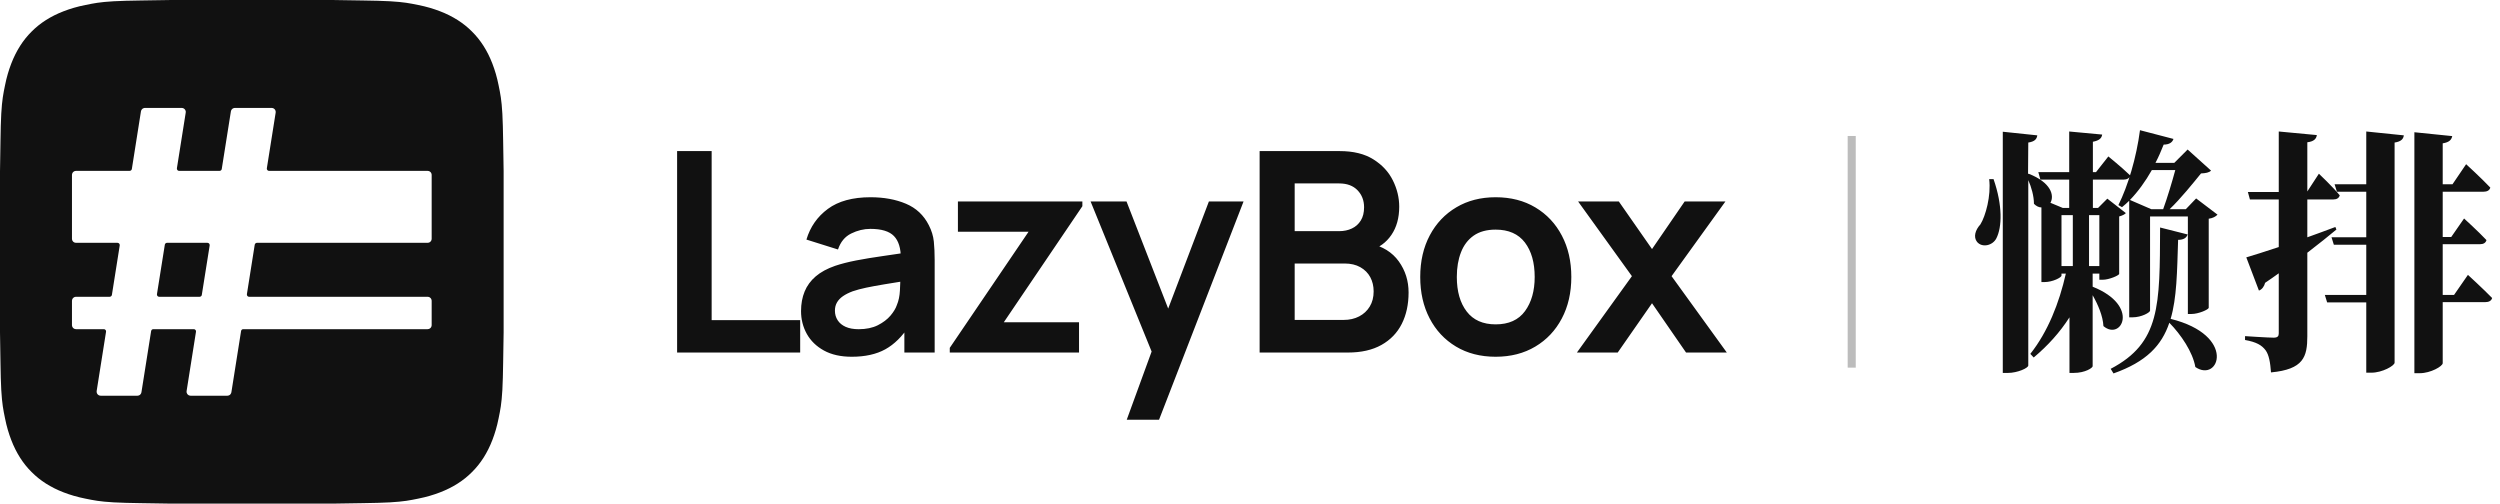
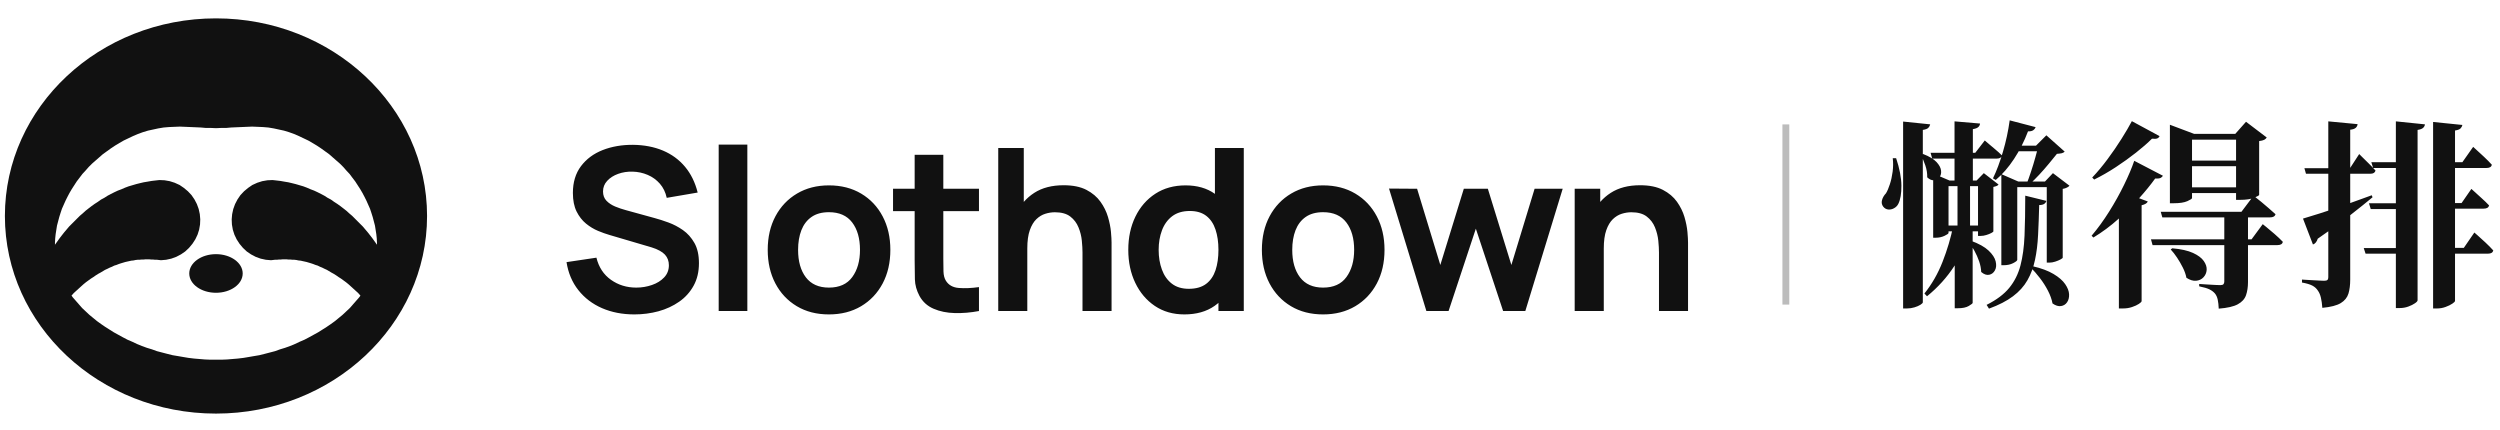
- <svg xmlns="http://www.w3.org/2000/svg" viewBox="0 0 635.39 128" width="635.39" height="128">
-   <path fill="#111111" fill-rule="evenodd" d="M84.48 0C89.35 0.11 95.46 0.11 99.09 0.32C102.73 0.53 104.17 0.84 106.29 1.27C108.41 1.69 110.16 2.22 111.83 2.86C113.5 3.5 114.96 4.24 116.32 5.1C117.67 5.96 118.88 6.93 119.97 8.03C121.07 9.12 122.04 10.33 122.9 11.68C123.76 13.04 124.5 14.5 125.14 16.17C125.78 17.84 126.31 19.59 126.73 21.71C127.16 23.83 127.47 25.27 127.68 28.91C127.89 32.54 127.89 38.65 128 43.52L128 84.48C127.89 89.35 127.89 95.46 127.68 99.09C127.47 102.73 127.16 104.17 126.73 106.29C126.31 108.41 125.78 110.16 125.14 111.83C124.5 113.5 123.76 114.96 122.9 116.32C122.04 117.67 121.07 118.88 119.97 119.97C118.88 121.07 117.67 122.04 116.32 122.9C114.96 123.76 113.5 124.5 111.83 125.14C110.16 125.78 108.41 126.31 106.29 126.73C104.17 127.16 102.73 127.47 99.09 127.68C95.46 127.89 89.35 127.89 84.48 128L43.52 128C38.65 127.89 32.54 127.89 28.91 127.68C25.27 127.47 23.83 127.16 21.71 126.73C19.59 126.31 17.84 125.78 16.17 125.14C14.5 124.5 13.04 123.76 11.68 122.9C10.33 122.04 9.12 121.07 8.03 119.97C6.93 118.88 5.96 117.67 5.1 116.32C4.24 114.96 3.5 113.5 2.86 111.83C2.22 110.16 1.69 108.41 1.27 106.29C0.84 104.17 0.53 102.73 0.32 99.09C0.11 95.46 0.11 89.35 0 84.48L0 43.52C0.11 38.65 0.11 32.54 0.32 28.91C0.53 25.27 0.84 23.83 1.27 21.71C1.69 19.59 2.22 17.84 2.86 16.17C3.5 14.5 4.24 13.04 5.1 11.68C5.96 10.33 6.93 9.12 8.03 8.03C9.12 6.93 10.33 5.96 11.68 5.1C13.04 4.24 14.5 3.5 16.17 2.86C17.84 2.22 19.59 1.69 21.71 1.27C23.83 0.84 25.27 0.53 28.91 0.32C32.54 0.11 38.65 0.11 43.52 0ZM18.29 60.67L18.29 60.7L18.32 60.91L18.34 60.99L18.41 61.17L18.45 61.23L18.56 61.38L18.62 61.44L18.77 61.55L18.83 61.59L19.01 61.66L19.09 61.68L19.3 61.71L19.33 61.71L29.86 61.71L30.1 61.77L30.3 61.91L30.41 62.13L30.43 62.38L28.44 74.95L28.37 75.14L28.24 75.29L28.07 75.39L27.87 75.43L19.33 75.43L19.3 75.43L19.09 75.46L19.01 75.48L18.83 75.55L18.77 75.59L18.62 75.71L18.56 75.76L18.45 75.91L18.41 75.98L18.34 76.16L18.32 76.23L18.29 76.44L18.29 76.48L18.29 82.61L18.29 82.65L18.32 82.86L18.34 82.93L18.41 83.11L18.45 83.17L18.56 83.33L18.62 83.38L18.77 83.5L18.83 83.53L19.01 83.61L19.09 83.63L19.3 83.65L19.33 83.66L26.39 83.66L26.63 83.71L26.82 83.86L26.94 84.07L26.95 84.32L24.57 99.36L24.57 99.4L24.56 99.6L24.57 99.67L24.61 99.85L24.63 99.91L24.71 100.08L24.75 100.14L24.87 100.28L24.92 100.32L25.07 100.43L25.13 100.46L25.3 100.53L25.37 100.54L25.57 100.57L25.6 100.57L34.91 100.57L34.95 100.57L35.18 100.54L35.25 100.51L35.44 100.43L35.51 100.39L35.67 100.25L35.72 100.19L35.84 100.01L35.87 99.94L35.94 99.72L35.95 99.68L38.41 84.14L38.48 83.95L38.6 83.79L38.78 83.69L38.97 83.66L49.25 83.66L49.49 83.71L49.68 83.86L49.8 84.07L49.81 84.32L47.43 99.36L47.42 99.4L47.42 99.6L47.42 99.67L47.46 99.85L47.49 99.91L47.57 100.08L47.61 100.14L47.72 100.28L47.78 100.32L47.92 100.43L47.99 100.46L48.16 100.53L48.22 100.54L48.42 100.57L48.46 100.57L57.77 100.57L57.81 100.57L58.03 100.54L58.11 100.51L58.3 100.43L58.37 100.39L58.53 100.25L58.58 100.19L58.69 100.01L58.73 99.94L58.8 99.72L58.81 99.68L61.27 84.14L61.33 83.95L61.46 83.79L61.63 83.69L61.83 83.66L108.67 83.66L108.7 83.65L108.91 83.63L108.99 83.61L109.17 83.53L109.23 83.5L109.38 83.38L109.44 83.33L109.55 83.17L109.59 83.11L109.66 82.93L109.68 82.86L109.71 82.65L109.71 82.61L109.71 76.48L109.71 76.44L109.68 76.23L109.66 76.16L109.59 75.98L109.55 75.91L109.44 75.76L109.38 75.71L109.23 75.59L109.17 75.55L108.99 75.48L108.91 75.46L108.7 75.43L108.67 75.43L63.32 75.43L63.08 75.38L62.88 75.23L62.77 75.01L62.75 74.77L64.74 62.2L64.81 62.01L64.94 61.85L65.11 61.75L65.31 61.71L108.67 61.71L108.7 61.71L108.91 61.68L108.99 61.66L109.17 61.59L109.23 61.55L109.38 61.44L109.44 61.38L109.55 61.23L109.59 61.17L109.66 60.99L109.68 60.91L109.71 60.7L109.71 60.67L109.71 44.48L109.71 44.44L109.68 44.23L109.66 44.16L109.59 43.98L109.55 43.91L109.44 43.76L109.38 43.71L109.23 43.59L109.17 43.55L108.99 43.48L108.91 43.46L108.7 43.43L108.67 43.43L68.38 43.43L68.15 43.38L67.95 43.23L67.83 43.01L67.82 42.77L70.06 28.64L70.06 28.6L70.07 28.4L70.06 28.33L70.02 28.15L70 28.09L69.92 27.92L69.88 27.86L69.76 27.72L69.71 27.68L69.56 27.57L69.5 27.54L69.33 27.47L69.26 27.46L69.06 27.43L69.03 27.43L59.72 27.43L59.68 27.43L59.45 27.46L59.38 27.49L59.19 27.57L59.12 27.61L58.96 27.75L58.91 27.81L58.79 27.99L58.76 28.06L58.69 28.28L58.68 28.32L56.36 42.95L56.3 43.14L56.17 43.29L56 43.39L55.8 43.43L45.53 43.43L45.29 43.38L45.09 43.23L44.98 43.01L44.96 42.77L47.2 28.64L47.2 28.6L47.21 28.4L47.21 28.33L47.17 28.15L47.14 28.09L47.06 27.92L47.02 27.86L46.9 27.72L46.85 27.68L46.7 27.57L46.64 27.54L46.47 27.47L46.4 27.46L46.21 27.43L46.17 27.43L36.86 27.43L36.82 27.43L36.6 27.46L36.52 27.49L36.33 27.57L36.26 27.61L36.1 27.75L36.05 27.81L35.93 27.99L35.9 28.06L35.83 28.28L35.82 28.32L33.51 42.95L33.44 43.14L33.31 43.29L33.14 43.39L32.94 43.43L19.33 43.43L19.3 43.43L19.09 43.46L19.01 43.48L18.83 43.55L18.77 43.59L18.62 43.71L18.56 43.76L18.45 43.91L18.41 43.98L18.34 44.16L18.32 44.23L18.29 44.44L18.29 44.48ZM40.46 75.43L40.22 75.38L40.02 75.23L39.91 75.01L39.89 74.77L41.89 62.2L41.95 62.01L42.08 61.85L42.25 61.75L42.45 61.71L52.72 61.71L52.96 61.77L53.16 61.91L53.27 62.13L53.29 62.38L51.29 74.95L51.23 75.14L51.1 75.29L50.93 75.39L50.73 75.43Z" />
-   <path fill="#111111" d="M172.09 89.6V38.4H180.87V81.37H203.37V89.6ZM216.46 90.67Q212.29 90.67 209.41 89.09Q206.54 87.51 205.06 84.87Q203.59 82.23 203.59 79.06Q203.59 76.3 204.5 74.09Q205.4 71.89 207.31 70.25Q209.21 68.62 212.26 67.56Q214.55 66.79 217.62 66.19Q220.69 65.6 224.35 65.08Q228.02 64.55 232.12 63.94L228.95 65.7Q228.98 61.83 227.21 60Q225.44 58.17 221.22 58.17Q218.72 58.17 216.33 59.35Q213.94 60.53 212.98 63.41L204.96 60.89Q206.4 56.05 210.41 53.09Q214.42 50.13 221.24 50.13Q226.35 50.13 230.25 51.78Q234.14 53.42 236.07 57.24Q237.12 59.28 237.34 61.4Q237.55 63.52 237.55 66.06V89.6H229.85V81.36L231.08 82.78Q228.44 86.87 225.02 88.77Q221.59 90.67 216.46 90.67ZM218.23 83.67Q221.09 83.67 223.1 82.66Q225.11 81.64 226.32 80.22Q227.52 78.79 227.93 77.56Q228.62 75.94 228.72 73.83Q228.83 71.72 228.83 70.39L231.5 71.17Q227.52 71.81 224.77 72.26Q222.02 72.72 220.11 73.12Q218.19 73.53 216.72 74.03Q215.25 74.58 214.25 75.27Q213.25 75.96 212.73 76.86Q212.2 77.76 212.2 78.95Q212.2 80.33 212.9 81.4Q213.59 82.47 214.93 83.07Q216.27 83.67 218.23 83.67ZM241.39 89.6V88.41L261.42 58.89H243.46V51.2H275.09V52.41L255.12 81.91H274.24V89.6ZM286.37 106.67 293.78 86.37 293.91 92.34 277.18 51.2H286.31L298.05 81.38H295.78L307.25 51.2H316.06L294.58 106.67ZM320.14 89.6V38.4H340.48Q345.72 38.4 349.06 40.51Q352.41 42.61 354.01 45.86Q355.62 49.1 355.62 52.53Q355.62 56.8 353.63 59.71Q351.64 62.63 348.2 63.65L348.18 61.88Q353.02 62.96 355.51 66.43Q358 69.9 358 74.33Q358 78.88 356.27 82.31Q354.54 85.74 351.1 87.67Q347.66 89.6 342.57 89.6ZM329.05 81.31H341.52Q343.71 81.31 345.43 80.42Q347.15 79.53 348.13 77.91Q349.12 76.29 349.12 74.06Q349.12 72.04 348.26 70.44Q347.4 68.85 345.74 67.91Q344.08 66.97 341.71 66.97H329.05ZM329.05 58.75H340.36Q342.16 58.75 343.59 58.07Q345.02 57.4 345.85 56.05Q346.69 54.71 346.69 52.68Q346.69 50.08 345.02 48.35Q343.35 46.62 340.36 46.62H329.05ZM380.13 90.67Q374.35 90.67 370.03 88.07Q365.72 85.48 363.34 80.9Q360.96 76.33 360.96 70.39Q360.96 64.38 363.39 59.81Q365.82 55.24 370.14 52.69Q374.45 50.13 380.13 50.13Q385.91 50.13 390.24 52.73Q394.57 55.32 396.96 59.89Q399.36 64.45 399.36 70.39Q399.36 76.38 396.94 80.95Q394.53 85.52 390.2 88.09Q385.87 90.67 380.13 90.67ZM380.13 82.44Q385.13 82.44 387.59 79.07Q390.05 75.7 390.05 70.39Q390.05 64.91 387.56 61.63Q385.06 58.36 380.13 58.36Q376.73 58.36 374.55 59.88Q372.37 61.41 371.32 64.12Q370.26 66.82 370.26 70.39Q370.26 75.9 372.77 79.17Q375.27 82.44 380.13 82.44ZM400.78 89.6 414.76 70.19 401.08 51.2H411.43L419.87 63.3L428.17 51.2H438.53L424.84 70.19L438.88 89.6H428.52L419.87 77.07L411.15 89.6Z" />
-   <rect fill="#111111" fill-opacity="0.28" x="469.6" y="34.56" width="2.05" height="58.88" />
-   <path fill="#111111" transform="translate(0 88.96)" d="M505.56 -43.44C506.08 -39.19 504.64 -34.02 503.33 -31.93C502.02 -30.49 501.5 -28.72 502.48 -27.48C503.79 -25.91 506.47 -26.56 507.39 -28.39C508.83 -31.21 509.02 -36.7 506.67 -43.44ZM523.94 -21.33V-34.28H526.82V-21.33ZM533.56 -34.28V-21.33H530.94V-34.28ZM531.86 -19.43H533.56V-17.86H534.41C536.04 -17.86 538.6 -18.97 538.6 -19.36V-33.95C539.38 -34.15 540.03 -34.48 540.3 -34.8L535.59 -38.47L533.23 -36.11H531.92V-43.31H539.71C540.56 -43.31 541.21 -43.64 541.41 -44.36C539.32 -46.38 535.85 -49.2 535.85 -49.2L532.71 -45.21H531.92V-52.93C533.56 -53.25 534.15 -53.84 534.28 -54.76L525.9 -55.54V-45.21H518.05L518.58 -43.31H525.9V-36.11H524.27L521.13 -37.42C522.17 -39.25 521.32 -42.59 515.57 -44.81L515.44 -44.75L515.5 -52.73C517.2 -52.99 517.66 -53.65 517.79 -54.56L509.02 -55.48V5.82H510.33C512.75 5.82 515.5 4.58 515.5 3.93V-43.18C516.29 -41.41 516.94 -39.12 516.94 -37.16C517.53 -36.57 518.18 -36.24 518.84 -36.24V-17.27H519.62C521.72 -17.27 523.94 -18.45 523.94 -18.91V-19.43H525.05C523.35 -11.91 520.47 -4.64 516.02 0.98L516.88 1.9C520.47 -1.11 523.55 -4.51 525.97 -8.31V5.82H527.02C530.03 5.82 531.86 4.51 531.86 4.12V-13.93C533.23 -11.51 534.47 -8.64 534.6 -6.08C539.12 -2.22 544.03 -11.25 531.86 -16.09ZM549 -31.14C548.93 -11.25 549.06 -1.83 536.44 4.78L537.16 5.95C545.46 3.01 549.39 -1.11 551.35 -6.93C554.3 -3.93 557.31 0.52 557.96 4.32C563.98 8.44 568.56 -3.73 551.68 -7.92C553.25 -13.22 553.32 -19.82 553.58 -28C555.08 -28 555.74 -28.59 556 -29.37ZM541.34 -38.14C543.37 -40.23 545.27 -42.85 546.9 -45.73H552.86C552.07 -42.79 550.83 -38.66 549.78 -35.79H546.77ZM558.16 -38.53 555.54 -35.79H551.42C554.23 -38.47 557.37 -42.39 559.4 -44.88C560.64 -44.95 561.43 -45.08 561.95 -45.6L556 -50.96L552.6 -47.56H547.82C548.61 -49.07 549.26 -50.57 549.91 -52.21C551.35 -52.21 552.14 -52.8 552.4 -53.65L543.89 -55.87C542.98 -48.87 540.82 -41.67 538.4 -36.83L539.32 -36.31C539.97 -36.83 540.56 -37.36 541.15 -37.94V-8.31H542C544.29 -8.31 546.45 -9.55 546.45 -10.01V-33.95H556.06V-9.16H556.98C558.75 -9.16 561.3 -10.27 561.36 -10.73V-33.37C562.41 -33.5 563.19 -33.95 563.59 -34.41ZM593.55 -31.27C591.19 -30.36 588.77 -29.51 586.42 -28.65V-38.27H593.03C593.88 -38.27 594.47 -38.6 594.66 -39.32C592.83 -41.54 589.36 -44.81 589.36 -44.81L586.42 -40.3V-52.8C588.05 -52.99 588.71 -53.65 588.84 -54.63L579.16 -55.54V-40.17H571.31L571.83 -38.27H579.16V-26.17C575.56 -24.99 572.55 -24.01 570.91 -23.55L574.12 -15.11C574.9 -15.37 575.49 -16.22 575.69 -17.08C576.87 -17.86 578.05 -18.71 579.16 -19.5V-4.25C579.16 -3.53 578.9 -3.14 577.85 -3.14C576.47 -3.14 570.59 -3.53 570.59 -3.53V-2.55C573.47 -2.03 574.84 -1.24 575.82 0.07C576.67 1.24 577 3.14 577.19 5.69C585.44 4.91 586.42 1.77 586.42 -3.53V-24.73C589.43 -27.02 591.91 -29.05 593.81 -30.62ZM601.4 -42.13H593.35L593.94 -40.23H601.4V-28.65H592.57L593.16 -26.76H601.4V-14H590.87L591.46 -12.1H601.4V5.76H602.71C605.46 5.76 608.6 3.99 608.6 3.21V-52.73C610.3 -52.99 610.82 -53.65 610.95 -54.56L601.4 -55.54ZM623.71 -14H620.83V-26.89H630.25C631.17 -26.89 631.76 -27.22 631.95 -27.94C629.86 -30.16 626.26 -33.43 626.26 -33.43L622.99 -28.72H620.83V-40.23H631.17C632.08 -40.23 632.74 -40.56 632.93 -41.28C630.64 -43.7 626.78 -47.23 626.78 -47.23L623.32 -42.13H620.83V-52.53C622.53 -52.8 623.06 -53.45 623.25 -54.37L613.63 -55.35V5.89H615.01C617.76 5.89 620.83 4.12 620.83 3.34V-12.17H631.63C632.54 -12.17 633.2 -12.5 633.39 -13.22C631.1 -15.57 627.24 -19.1 627.24 -19.1Z" />
+ <svg xmlns="http://www.w3.org/2000/svg" viewBox="0 0 745.91 128" width="745.91" height="128">
+   <g transform="translate(-2.56 -2.56) scale(0.67)">
+     <g fill="#111111">
+       <path fill-rule="evenodd" d="M6 100A94 88 0 1 0 194 100A94 88 0 1 0 6 100Z M171.6 110 L171.7 111.9 L171.7 113.9 L171.6 115.8 L171.4 117.7 L171.1 119.7 L170.7 121.6 L170.2 123.5 L169.6 125.4 L168.9 127.3 L168.1 129.1 L167.1 130.9 L166.1 132.7 L165 134.5 L163.8 136.2 L162.4 137.8 L161 139.4 L159.6 141 L158 142.5 L156.4 144 L154.7 145.4 L153 146.8 L151.2 148.1 L149.3 149.4 L147.4 150.6 L145.5 151.8 L143.5 152.9 L141.5 154 L139.4 155.1 L137.3 156 L135.2 157 L133 157.9 L130.8 158.7 L128.5 159.4 L126.3 160.2 L124 160.8 L121.7 161.4 L119.3 162 L116.9 162.4 L114.6 162.8 L112.2 163.2 L109.7 163.5 L107.3 163.7 L104.9 163.9 L102.4 164 L100 164 L97.6 164 L95.1 163.9 L92.7 163.7 L90.3 163.5 L87.8 163.2 L85.4 162.8 L83.1 162.4 L80.7 162 L78.3 161.4 L76 160.8 L73.7 160.2 L71.5 159.4 L69.2 158.7 L67 157.9 L64.8 157 L62.7 156 L60.6 155.1 L58.5 154 L56.5 152.9 L54.5 151.8 L52.6 150.6 L50.7 149.4 L48.8 148.1 L47 146.8 L45.3 145.4 L43.6 144 L42 142.5 L40.4 141 L39 139.4 L37.6 137.8 L36.2 136.2 L35 134.5 L33.9 132.7 L32.9 130.9 L31.9 129.1 L31.1 127.3 L30.4 125.4 L29.8 123.5 L29.3 121.6 L28.9 119.7 L28.6 117.7 L28.4 115.8 L28.3 113.9 L28.3 111.9 L28.4 110 L28.6 108.1 L28.9 106.2 L29.2 104.3 L29.7 102.4 L30.2 100.5 L30.8 98.6 L31.4 96.8 L32.2 95 L33 93.2 L33.9 91.4 L34.8 89.7 L35.8 88 L36.9 86.3 L38 84.6 L39.3 82.9 L40.5 81.3 L41.9 79.8 L43.3 78.2 L44.8 76.7 L46.4 75.3 L48 73.9 L49.6 72.5 L51.4 71.2 L53.2 69.9 L55 68.7 L57 67.5 L58.9 66.4 L61 65.4 L63.1 64.4 L65.2 63.5 L67.4 62.7 L69.7 62 L72 61.5 L74.3 61 L76.7 60.6 L79.1 60.4 L81.5 60.3 L83.9 60.2 L86.3 60.3 L88.7 60.4 L91 60.5 L93.3 60.6 L95.5 60.8 L97.8 60.8 L100 60.9 L102.2 60.8 L104.5 60.8 L106.7 60.6 L109 60.5 L111.3 60.4 L113.7 60.3 L116.1 60.2 L118.5 60.3 L120.9 60.4 L123.3 60.6 L125.7 61 L128 61.5 L130.3 62 L132.6 62.7 L134.8 63.5 L136.9 64.4 L139 65.4 L141.1 66.4 L143 67.5 L145 68.7 L146.8 69.9 L148.6 71.2 L150.4 72.5 L152 73.9 L153.6 75.3 L155.2 76.7 L156.7 78.2 L158.1 79.8 L159.5 81.3 L160.7 82.9 L162 84.6 L163.1 86.3 L164.2 88 L165.2 89.7 L166.1 91.4 L167 93.2 L167.8 95 L168.6 96.8 L169.2 98.6 L169.8 100.5 L170.3 102.4 L170.8 104.3 L171.1 106.2 L171.4 108.1Z" />
+       <g transform="translate(100 104) rotate(0)">
+         <path d="M-25.2 -20 L-27 -19.8 L-28.7 -19.6 L-30.4 -19.3 L-32.2 -19 L-33.9 -18.6 L-35.5 -18.2 L-37.2 -17.7 L-38.9 -17.2 L-40.5 -16.6 L-42.1 -15.9 L-43.7 -15.3 L-45.2 -14.6 L-46.8 -13.8 L-48.3 -13 L-49.7 -12.1 L-51.2 -11.3 L-52.6 -10.3 L-54 -9.4 L-55.4 -8.4 L-56.7 -7.4 L-58.1 -6.3 L-59.3 -5.2 L-60.6 -4.1 L-61.8 -2.9 L-63 -1.7 L-64.2 -0.5 L-65.4 0.7 L-66.5 2 L-67.6 3.3 L-68.7 4.7 L-69.7 6 L-70.7 7.4 L-71.7 8.8 L-72.7 10.2 L-73.7 11.7 L-74.6 13.2 L-75.5 14.7 L-76.4 16.3 L-77.3 17.8 L-78.1 19.4 L-78.8 20.4 L-79.3 21.5 L-79.7 22.6 L-79.9 23.8 L-79.9 25 L-79.8 26.2 L-79.6 27.4 L-79.1 28.5 L-78.6 29.6 L-77.9 30.6 L-77.1 31.5 L-76.2 32.2 L-75.2 32.9 L-74.1 33.4 L-72.9 33.8 L-71.7 34 L-70.5 34 L-69.4 33.9 L-68.2 33.7 L-67.1 33.2 L-66 32.7 L-65 32 L-64.1 31.2 L-63.3 30.3 L-62.2 29.3 L-61.1 28.3 L-60 27.3 L-59 26.4 L-57.9 25.5 L-56.8 24.7 L-55.7 23.9 L-54.6 23.2 L-53.6 22.5 L-52.5 21.8 L-51.4 21.2 L-50.4 20.6 L-49.4 20 L-48.3 19.5 L-47.3 19 L-46.3 18.6 L-45.3 18.1 L-44.3 17.8 L-43.3 17.4 L-42.4 17.1 L-41.4 16.8 L-40.4 16.5 L-39.5 16.3 L-38.6 16.1 L-37.7 15.9 L-36.7 15.8 L-35.8 15.6 L-34.9 15.5 L-34.1 15.5 L-33.2 15.4 L-32.3 15.4 L-31.4 15.3 L-30.6 15.3 L-29.7 15.3 L-28.8 15.4 L-28 15.4 L-27.1 15.5 L-26.2 15.5 L-25.4 15.6 L-24.5 15.7 L-22.2 15.5 L-19.9 15 L-17.7 14.2 L-15.6 13.1 L-13.7 11.8 L-12 10.2 L-10.5 8.4 L-9.2 6.4 L-8.2 4.3 L-7.5 2.1 L-7.1 -0.2 L-7 -2.5 L-7.2 -4.8 L-7.7 -7.1 L-8.5 -9.3 L-9.6 -11.4 L-10.9 -13.3 L-12.5 -15 L-14.3 -16.5 L-16.2 -17.8 L-18.4 -18.8 L-20.6 -19.5 L-22.9 -19.9Z" />
+         <path d="M24.5 15.7 L25.4 15.6 L26.2 15.5 L27.1 15.5 L28 15.4 L28.8 15.4 L29.7 15.3 L30.6 15.3 L31.4 15.3 L32.3 15.4 L33.2 15.4 L34.1 15.5 L34.9 15.5 L35.8 15.6 L36.7 15.8 L37.7 15.9 L38.6 16.1 L39.5 16.3 L40.4 16.5 L41.4 16.8 L42.4 17.1 L43.3 17.4 L44.3 17.8 L45.3 18.1 L46.3 18.6 L47.3 19 L48.3 19.5 L49.4 20 L50.4 20.6 L51.4 21.2 L52.5 21.8 L53.6 22.5 L54.6 23.2 L55.7 23.9 L56.8 24.7 L57.9 25.5 L59 26.4 L60 27.3 L61.1 28.3 L62.2 29.3 L63.3 30.3 L64.1 31.2 L65 32 L66 32.7 L67.1 33.2 L68.2 33.7 L69.4 33.9 L70.5 34 L71.7 34 L72.9 33.8 L74.1 33.4 L75.2 32.9 L76.2 32.2 L77.1 31.5 L77.9 30.6 L78.6 29.6 L79.1 28.5 L79.6 27.4 L79.8 26.2 L79.9 25 L79.9 23.8 L79.7 22.6 L79.3 21.5 L78.8 20.4 L78.1 19.4 L77.3 17.8 L76.4 16.3 L75.5 14.7 L74.6 13.2 L73.7 11.7 L72.7 10.2 L71.7 8.8 L70.7 7.4 L69.7 6 L68.7 4.7 L67.6 3.3 L66.5 2 L65.4 0.7 L64.2 -0.5 L63 -1.7 L61.8 -2.9 L60.6 -4.1 L59.3 -5.2 L58.1 -6.3 L56.7 -7.4 L55.4 -8.4 L54 -9.4 L52.6 -10.3 L51.2 -11.3 L49.7 -12.1 L48.3 -13 L46.8 -13.8 L45.2 -14.6 L43.7 -15.3 L42.1 -15.9 L40.5 -16.6 L38.9 -17.2 L37.2 -17.7 L35.5 -18.2 L33.9 -18.6 L32.2 -19 L30.4 -19.3 L28.7 -19.6 L27 -19.8 L25.2 -20 L22.9 -19.9 L20.6 -19.5 L18.4 -18.8 L16.2 -17.8 L14.3 -16.5 L12.5 -15 L10.9 -13.3 L9.6 -11.4 L8.5 -9.3 L7.7 -7.1 L7.2 -4.8 L7 -2.5 L7.1 -0.2 L7.5 2.1 L8.2 4.3 L9.2 6.4 L10.5 8.4 L12 10.2 L13.7 11.8 L15.6 13.1 L17.7 14.2 L19.9 15 L22.2 15.5Z" />
+         <ellipse cx="0" cy="21.6" rx="11.9" ry="8.6" />
+       </g>
+     </g>
+   </g>
+   <g transform="translate(0 0)">
+     <path fill="#111111" transform="translate(0 92.8)" d="M189.28 1.01Q183.92 1.01 179.62 -0.86Q175.32 -2.74 172.56 -6.24Q169.79 -9.74 169.03 -14.59L177.95 -15.92Q179 -11.65 182.28 -9.32Q185.57 -6.99 189.83 -6.99Q192.29 -6.99 194.52 -7.77Q196.76 -8.54 198.16 -10.03Q199.57 -11.52 199.57 -13.67Q199.57 -14.59 199.28 -15.38Q198.99 -16.17 198.4 -16.82Q197.8 -17.47 196.81 -18.01Q195.82 -18.56 194.43 -18.99L181.84 -22.7Q180.3 -23.14 178.42 -23.92Q176.55 -24.7 174.84 -26.09Q173.14 -27.48 172.03 -29.7Q170.93 -31.92 170.93 -35.24Q170.93 -40.02 173.35 -43.23Q175.77 -46.44 179.83 -48.03Q183.9 -49.62 188.87 -49.59Q193.87 -49.53 197.81 -47.87Q201.75 -46.2 204.39 -43.04Q207.03 -39.88 208.16 -35.35L198.93 -33.77Q198.4 -36.25 196.89 -37.98Q195.38 -39.71 193.25 -40.62Q191.12 -41.53 188.75 -41.59Q186.42 -41.65 184.41 -40.92Q182.41 -40.2 181.17 -38.85Q179.92 -37.5 179.92 -35.68Q179.92 -33.96 180.96 -32.89Q182 -31.82 183.57 -31.17Q185.13 -30.53 186.73 -30.1L195.34 -27.73Q197.17 -27.24 199.42 -26.42Q201.68 -25.6 203.76 -24.15Q205.84 -22.69 207.19 -20.31Q208.54 -17.93 208.54 -14.28Q208.54 -10.44 206.95 -7.56Q205.36 -4.67 202.64 -2.78Q199.92 -0.88 196.47 0.07Q193.01 1.01 189.28 1.01ZM214.43 0V-49.65H222.98V0ZM247.32 1.01Q241.83 1.01 237.72 -1.45Q233.61 -3.92 231.33 -8.26Q229.06 -12.6 229.06 -18.25Q229.06 -23.96 231.38 -28.3Q233.71 -32.64 237.82 -35.06Q241.93 -37.49 247.32 -37.49Q252.82 -37.49 256.95 -35.03Q261.08 -32.57 263.36 -28.23Q265.65 -23.89 265.65 -18.25Q265.65 -12.56 263.35 -8.22Q261.04 -3.88 256.91 -1.43Q252.79 1.01 247.32 1.01ZM247.32 -6.99Q252 -6.99 254.29 -10.14Q256.59 -13.29 256.59 -18.25Q256.59 -23.37 254.26 -26.43Q251.93 -29.49 247.32 -29.49Q244.16 -29.49 242.12 -28.06Q240.09 -26.64 239.1 -24.11Q238.12 -21.58 238.12 -18.25Q238.12 -13.1 240.45 -10.04Q242.79 -6.99 247.32 -6.99ZM292.09 0Q288.41 0.7 284.87 0.61Q281.34 0.52 278.56 -0.68Q275.78 -1.87 274.34 -4.5Q273.04 -6.93 272.97 -9.44Q272.9 -11.95 272.9 -15.13V-46.61H281.45V-15.62Q281.45 -13.47 281.5 -11.79Q281.56 -10.11 282.2 -9.07Q283.41 -7.09 286.08 -6.88Q288.74 -6.67 292.09 -7.14ZM266.45 -29.81V-36.48H292.09V-29.81ZM322.98 0V-17.44Q322.98 -18.95 322.78 -20.99Q322.58 -23.02 321.78 -24.97Q320.99 -26.92 319.33 -28.2Q317.66 -29.47 314.73 -29.47Q313.33 -29.47 311.88 -29.02Q310.43 -28.57 309.22 -27.41Q308.01 -26.25 307.26 -24.13Q306.51 -22.02 306.51 -18.65L301.5 -20.89Q301.5 -25.41 303.29 -29.2Q305.08 -32.99 308.59 -35.26Q312.11 -37.53 317.35 -37.53Q321.48 -37.53 324.15 -36.15Q326.81 -34.76 328.34 -32.61Q329.88 -30.46 330.58 -28.07Q331.28 -25.68 331.47 -23.62Q331.65 -21.55 331.65 -20.41V0ZM297.84 0V-48.64H305.46V-23.27H306.51V0ZM353.37 1.01Q348.32 1.01 344.56 -1.52Q340.8 -4.06 338.72 -8.42Q336.64 -12.77 336.64 -18.25Q336.64 -23.8 338.75 -28.14Q340.86 -32.48 344.7 -34.99Q348.54 -37.49 353.74 -37.49Q358.93 -37.49 362.47 -34.97Q366.01 -32.44 367.83 -28.08Q369.65 -23.73 369.65 -18.25Q369.65 -12.78 367.82 -8.42Q365.99 -4.06 362.37 -1.52Q358.74 1.01 353.37 1.01ZM354.7 -6.63Q357.9 -6.63 359.85 -8.09Q361.79 -9.55 362.67 -12.18Q363.54 -14.8 363.54 -18.25Q363.54 -21.7 362.66 -24.32Q361.79 -26.94 359.9 -28.4Q358.02 -29.85 355.01 -29.85Q351.81 -29.85 349.74 -28.29Q347.68 -26.72 346.69 -24.08Q345.7 -21.45 345.7 -18.25Q345.7 -15.01 346.67 -12.37Q347.63 -9.73 349.62 -8.18Q351.61 -6.63 354.7 -6.63ZM363.54 0V-25.37H362.49V-48.64H371.1V0ZM394.76 1.01Q389.27 1.01 385.16 -1.45Q381.05 -3.92 378.77 -8.26Q376.5 -12.6 376.5 -18.25Q376.5 -23.96 378.82 -28.3Q381.15 -32.64 385.26 -35.06Q389.37 -37.49 394.76 -37.49Q400.26 -37.49 404.39 -35.03Q408.52 -32.57 410.8 -28.23Q413.09 -23.89 413.09 -18.25Q413.09 -12.56 410.79 -8.22Q408.48 -3.88 404.35 -1.43Q400.23 1.01 394.76 1.01ZM394.76 -6.99Q399.44 -6.99 401.73 -10.14Q404.03 -13.29 404.03 -18.25Q404.03 -23.37 401.7 -26.43Q399.37 -29.49 394.76 -29.49Q391.6 -29.49 389.56 -28.06Q387.53 -26.64 386.54 -24.11Q385.56 -21.58 385.56 -18.25Q385.56 -13.1 387.89 -10.04Q390.23 -6.99 394.76 -6.99ZM425.58 0 414.43 -36.54 422.81 -36.48 429.74 -13.74 436.75 -36.48H443.92L450.94 -13.74L457.87 -36.48H466.25L455.1 0H448.48L440.34 -24.57L432.2 0ZM494.98 0V-17.44Q494.98 -18.95 494.78 -20.99Q494.57 -23.02 493.78 -24.97Q492.99 -26.92 491.32 -28.2Q489.66 -29.47 486.73 -29.47Q485.33 -29.47 483.88 -29.02Q482.43 -28.57 481.22 -27.41Q480.01 -26.25 479.26 -24.13Q478.51 -22.02 478.51 -18.65L473.5 -20.89Q473.5 -25.41 475.29 -29.2Q477.07 -32.99 480.59 -35.26Q484.11 -37.53 489.34 -37.53Q493.48 -37.53 496.14 -36.15Q498.81 -34.76 500.34 -32.61Q501.87 -30.46 502.58 -28.07Q503.28 -25.68 503.47 -23.62Q503.65 -21.55 503.65 -20.41V0ZM469.83 0V-36.48H477.45V-24.85H478.51V0Z" />
+     <rect fill="#111111" fill-opacity="0.28" x="531.81" y="37.12" width="2.05" height="53.76" />
+     <path fill="#111111" transform="translate(0 86.68)" d="M588.03 -18.43Q586.37 -12.37 583.1 -7.31Q579.83 -2.26 574.95 1.72L574.18 0.89Q577.51 -3.27 579.59 -8.56Q581.67 -13.85 582.8 -19.38H588.03ZM610.56 -26.75Q610.44 -26.22 609.94 -25.86Q609.43 -25.5 608.42 -25.5Q608.3 -20.69 608.09 -16.59Q607.89 -12.48 607.17 -9.13Q606.46 -5.77 604.91 -3.06Q603.37 -0.36 600.6 1.72Q597.84 3.8 593.44 5.41L592.73 4.28Q597.13 2.08 599.47 -0.77Q601.82 -3.63 602.83 -7.46Q603.84 -11.3 604.05 -16.41Q604.26 -21.52 604.26 -28.3ZM610.15 -32.52 612.52 -35.02 617.46 -31.27Q617.22 -30.97 616.69 -30.71Q616.15 -30.44 615.44 -30.32V-9.81Q615.44 -9.63 614.78 -9.27Q614.13 -8.92 613.21 -8.62Q612.29 -8.32 611.45 -8.32H610.68V-32.52ZM601.88 -9.16Q601.88 -8.8 600.66 -8.17Q599.45 -7.55 597.84 -7.55H597.13V-32.52V-34.72L602.18 -32.52H612.64V-30.85H601.88ZM606.46 -7.25Q610.32 -6.36 612.7 -4.93Q615.08 -3.51 616.18 -1.9Q617.28 -0.3 617.34 1.13Q617.4 2.56 616.74 3.51Q616.09 4.46 614.93 4.64Q613.77 4.82 612.4 3.86Q612.05 2.02 611.04 0.06Q610.03 -1.9 608.63 -3.72Q607.23 -5.53 605.87 -6.9ZM607.35 -48.75Q607.17 -48.21 606.64 -47.83Q606.1 -47.44 605.09 -47.5Q603.37 -42.98 600.9 -39.24Q598.43 -35.49 595.46 -32.99L594.63 -33.47Q596.23 -36.74 597.6 -41.38Q598.97 -46.01 599.62 -50.77ZM607.47 -43.22 610.56 -46.31 616.03 -41.44Q615.67 -41.08 615.14 -40.96Q614.6 -40.84 613.71 -40.78Q612.7 -39.53 611.31 -37.84Q609.91 -36.14 608.39 -34.51Q606.88 -32.88 605.51 -31.69H604.62Q605.27 -33.29 605.98 -35.46Q606.7 -37.63 607.29 -39.77Q607.89 -41.91 608.18 -43.22ZM610.86 -43.22V-41.55H600.69L601.53 -43.22ZM590.77 -49.82Q590.71 -49.16 590.23 -48.75Q589.75 -48.33 588.63 -48.15V-32.22H583.16V-50.47ZM587.79 -32.64V-18.43L587.14 -18.37L588.57 -18.31V3.69Q588.57 3.92 587.41 4.61Q586.25 5.29 584.17 5.29H583.22V-18.31L584.7 -18.37L584.05 -18.43V-32.64ZM581.37 -17.18Q581.37 -16.88 580.18 -16.32Q578.99 -15.75 577.51 -15.75H576.79V-32.82V-34.9L581.67 -32.82H592.43V-31.15H581.37ZM589.75 -32.82 591.9 -35.02 596.29 -31.63Q596.18 -31.39 595.76 -31.21Q595.34 -31.03 594.75 -30.91V-17.66Q594.75 -17.48 594.12 -17.15Q593.5 -16.82 592.64 -16.56Q591.78 -16.29 591 -16.29H590.17V-32.82ZM592.19 -44.77Q592.19 -44.77 593.05 -44.02Q593.92 -43.28 595.13 -42.27Q596.35 -41.26 597.3 -40.31Q597.07 -39.36 595.76 -39.36H576.5L576.02 -41.08H589.34ZM588.03 -14.86Q591.6 -13.55 593.32 -11.92Q595.05 -10.28 595.43 -8.71Q595.82 -7.13 595.22 -6.03Q594.63 -4.93 593.5 -4.7Q592.37 -4.46 591.12 -5.53Q591.06 -7.07 590.5 -8.71Q589.93 -10.34 589.1 -11.86Q588.27 -13.38 587.38 -14.45ZM592.61 -19.38V-17.66H580.06V-19.38ZM573.82 -40.72Q576.56 -39.65 577.78 -38.34Q578.99 -37.04 579.14 -35.82Q579.29 -34.6 578.67 -33.8Q578.04 -32.99 577.03 -32.9Q576.02 -32.82 575.01 -33.77Q575.07 -35.49 574.45 -37.33Q573.82 -39.18 573.11 -40.43ZM565.74 -39.47Q567.28 -34.84 567.31 -31.3Q567.34 -27.76 566.39 -25.86Q565.98 -25.03 565.11 -24.55Q564.25 -24.08 563.39 -24.17Q562.53 -24.26 561.93 -24.97Q561.22 -25.86 561.52 -26.96Q561.81 -28.06 562.71 -29.01Q563.3 -29.96 563.86 -31.69Q564.43 -33.41 564.7 -35.49Q564.96 -37.57 564.73 -39.47ZM575.9 -49.58Q575.78 -48.99 575.34 -48.54Q574.89 -48.09 573.7 -47.92V3.51Q573.7 3.8 572.99 4.25Q572.28 4.7 571.21 5.02Q570.14 5.35 569.01 5.35H567.82V-50.41ZM670.72 -2.5Q670.72 -0.3 670.13 1.4Q669.54 3.09 667.69 4.1Q665.85 5.11 661.99 5.41Q661.93 3.86 661.69 2.73Q661.45 1.61 660.86 0.89Q660.26 0.18 659.25 -0.33Q658.24 -0.83 656.16 -1.25V-1.96Q656.16 -1.96 656.99 -1.9Q657.82 -1.84 658.92 -1.78Q660.02 -1.72 661.03 -1.66Q662.04 -1.61 662.46 -1.61Q663.17 -1.61 663.41 -1.9Q663.65 -2.2 663.65 -2.68V-23.07H670.72ZM670.25 -30.79V-29.07H651.64V-30.79ZM670.25 -38.76V-37.1H651.64V-38.76ZM647.42 -49.46 654.67 -46.73H666.92L670.13 -50.35L676.31 -45.66Q676.07 -45.24 675.57 -44.97Q675.06 -44.71 674.05 -44.59V-28.54Q674.05 -28.3 672.54 -27.67Q671.02 -27.05 668.35 -27.05H667.16V-45H654.02V-27.58Q654.02 -27.29 652.62 -26.66Q651.22 -26.04 648.61 -26.04H647.42V-46.73ZM648.13 -12.6Q652.06 -12.25 654.32 -11.21Q656.58 -10.17 657.53 -8.8Q658.48 -7.43 658.39 -6.15Q658.3 -4.87 657.44 -3.95Q656.58 -3.03 655.24 -2.91Q653.9 -2.79 652.35 -3.8Q652.06 -5.29 651.28 -6.84Q650.51 -8.38 649.56 -9.81Q648.61 -11.24 647.66 -12.25ZM672.39 -28.3Q672.39 -28.3 673.04 -27.76Q673.7 -27.23 674.74 -26.4Q675.78 -25.56 676.88 -24.58Q677.98 -23.6 678.93 -22.77Q678.69 -21.82 677.26 -21.82H645.16L644.69 -23.48H668.76ZM675.12 -19.8Q675.12 -19.8 676.16 -18.96Q677.2 -18.13 678.63 -16.88Q680.06 -15.64 681.13 -14.51Q680.89 -13.55 679.52 -13.55H642.25L641.77 -15.28H671.79ZM644.33 -46.07Q644.15 -45.6 643.67 -45.39Q643.2 -45.18 642.07 -45.3Q640.11 -43.34 637.31 -41.14Q634.52 -38.94 631.31 -36.83Q628.1 -34.72 624.83 -33.11L624.24 -33.71Q626.55 -36.14 628.81 -39.18Q631.07 -42.21 632.97 -45.24Q634.88 -48.27 636.07 -50.53ZM645.34 -34.24Q645.1 -33.83 644.63 -33.59Q644.15 -33.35 643.02 -33.41Q641.06 -30.68 638.21 -27.5Q635.35 -24.31 631.93 -21.25Q628.52 -18.19 624.59 -15.81L624.06 -16.35Q626.79 -19.56 629.29 -23.54Q631.79 -27.52 633.75 -31.54Q635.71 -35.55 636.78 -38.7ZM640.82 -26.57Q640.52 -25.8 638.98 -25.44V3.15Q638.98 3.45 638.18 3.98Q637.37 4.52 636.12 4.93Q634.88 5.35 633.45 5.35H632.2V-24.97L635.05 -28.71ZM718.22 -12.66V-11H705.8L705.26 -12.66ZM723.51 -49.58Q723.46 -48.99 722.98 -48.54Q722.5 -48.09 721.32 -47.92V2.91Q721.32 3.27 720.54 3.8Q719.77 4.34 718.55 4.79Q717.33 5.23 716.02 5.23H714.84V-50.47ZM738.26 -17.3Q738.26 -17.3 739.24 -16.44Q740.22 -15.58 741.56 -14.33Q742.9 -13.08 743.91 -11.95Q743.67 -11 742.36 -11H730.05V-12.72H735.11ZM737.37 -30.32Q737.37 -30.32 738.29 -29.49Q739.21 -28.65 740.46 -27.52Q741.71 -26.4 742.66 -25.38Q742.42 -24.43 741.05 -24.43H730.05V-26.1H734.45ZM737.9 -42.86Q737.9 -42.86 738.85 -42Q739.8 -41.14 741.14 -39.89Q742.48 -38.64 743.49 -37.51Q743.25 -36.56 741.88 -36.56H729.94V-38.29H734.69ZM717.87 -26.04V-24.31H707.34L706.81 -26.04ZM717.69 -38.29V-36.56H708.06L707.52 -38.29ZM734.69 -49.4Q734.57 -48.81 734.13 -48.36Q733.68 -47.92 732.49 -47.74V3.09Q732.49 3.39 731.69 3.92Q730.89 4.46 729.67 4.9Q728.45 5.35 727.2 5.35H725.95V-50.29ZM687.13 -21.46Q688.8 -21.94 692.07 -22.98Q695.34 -24.02 699.41 -25.44Q703.48 -26.87 707.64 -28.42L707.88 -27.82Q705.32 -25.68 701.25 -22.5Q697.18 -19.32 691.53 -15.46Q691.35 -14.86 691 -14.39Q690.64 -13.91 690.1 -13.73ZM703.42 -49.64Q703.36 -48.99 702.86 -48.54Q702.35 -48.09 701.22 -47.98V-3.27Q701.22 -0.83 700.69 0.92Q700.15 2.68 698.4 3.75Q696.64 4.82 692.9 5.17Q692.78 3.45 692.48 2.17Q692.19 0.89 691.59 0.06Q691 -0.89 689.93 -1.46Q688.86 -2.02 686.83 -2.38V-3.27Q686.83 -3.27 687.7 -3.21Q688.56 -3.15 689.72 -3.09Q690.88 -3.03 691.95 -2.97Q693.02 -2.91 693.43 -2.91Q694.15 -2.91 694.41 -3.15Q694.68 -3.39 694.68 -3.92V-50.47ZM703.9 -40.72Q703.9 -40.72 704.73 -39.89Q705.56 -39.06 706.72 -37.93Q707.88 -36.8 708.77 -35.79Q708.53 -34.84 707.23 -34.84H688.02L687.55 -36.5H701.16Z" />
+   </g>
</svg>
